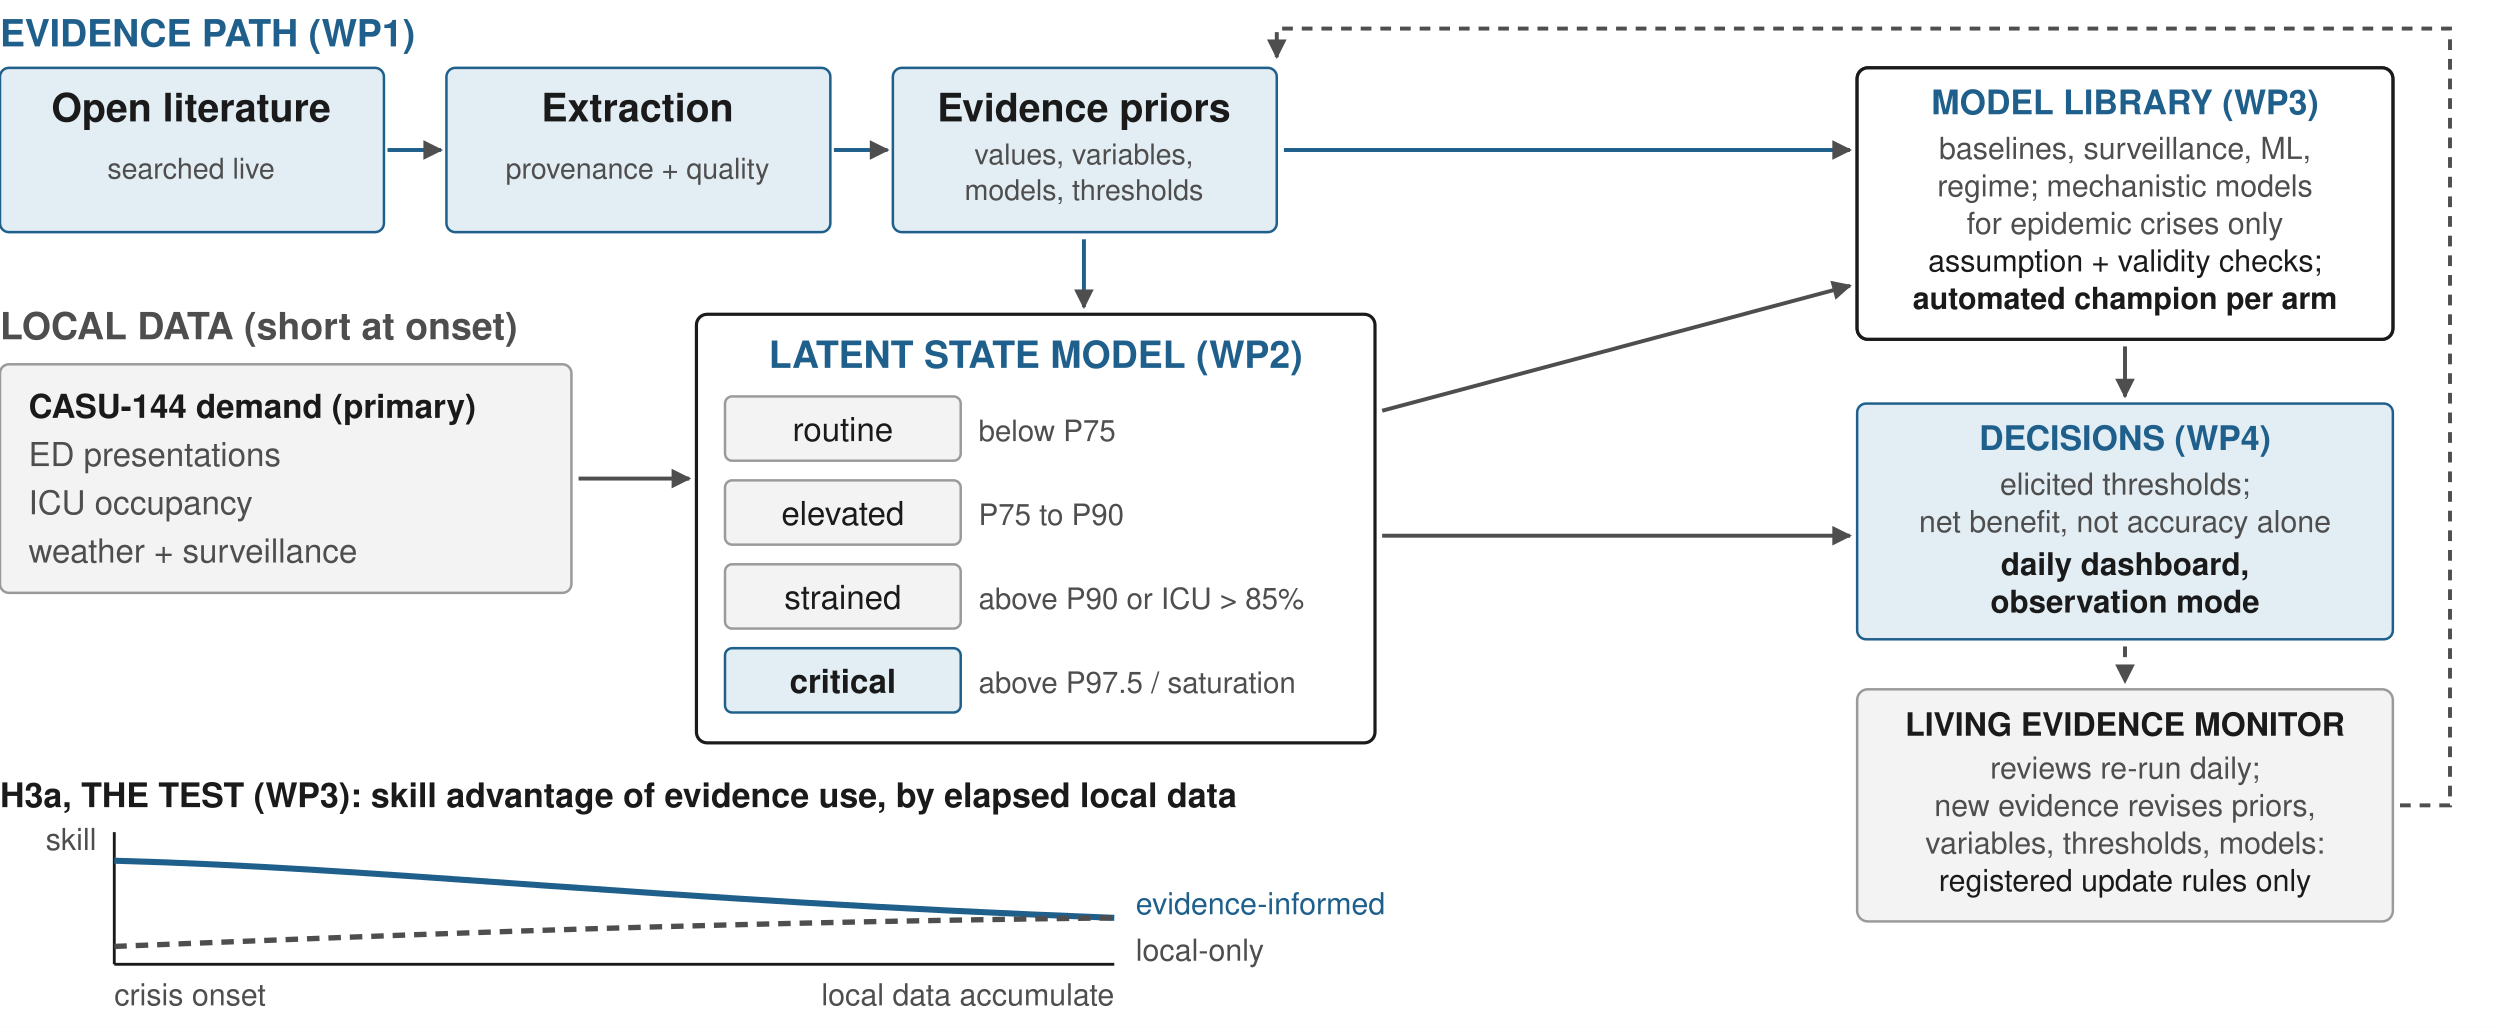
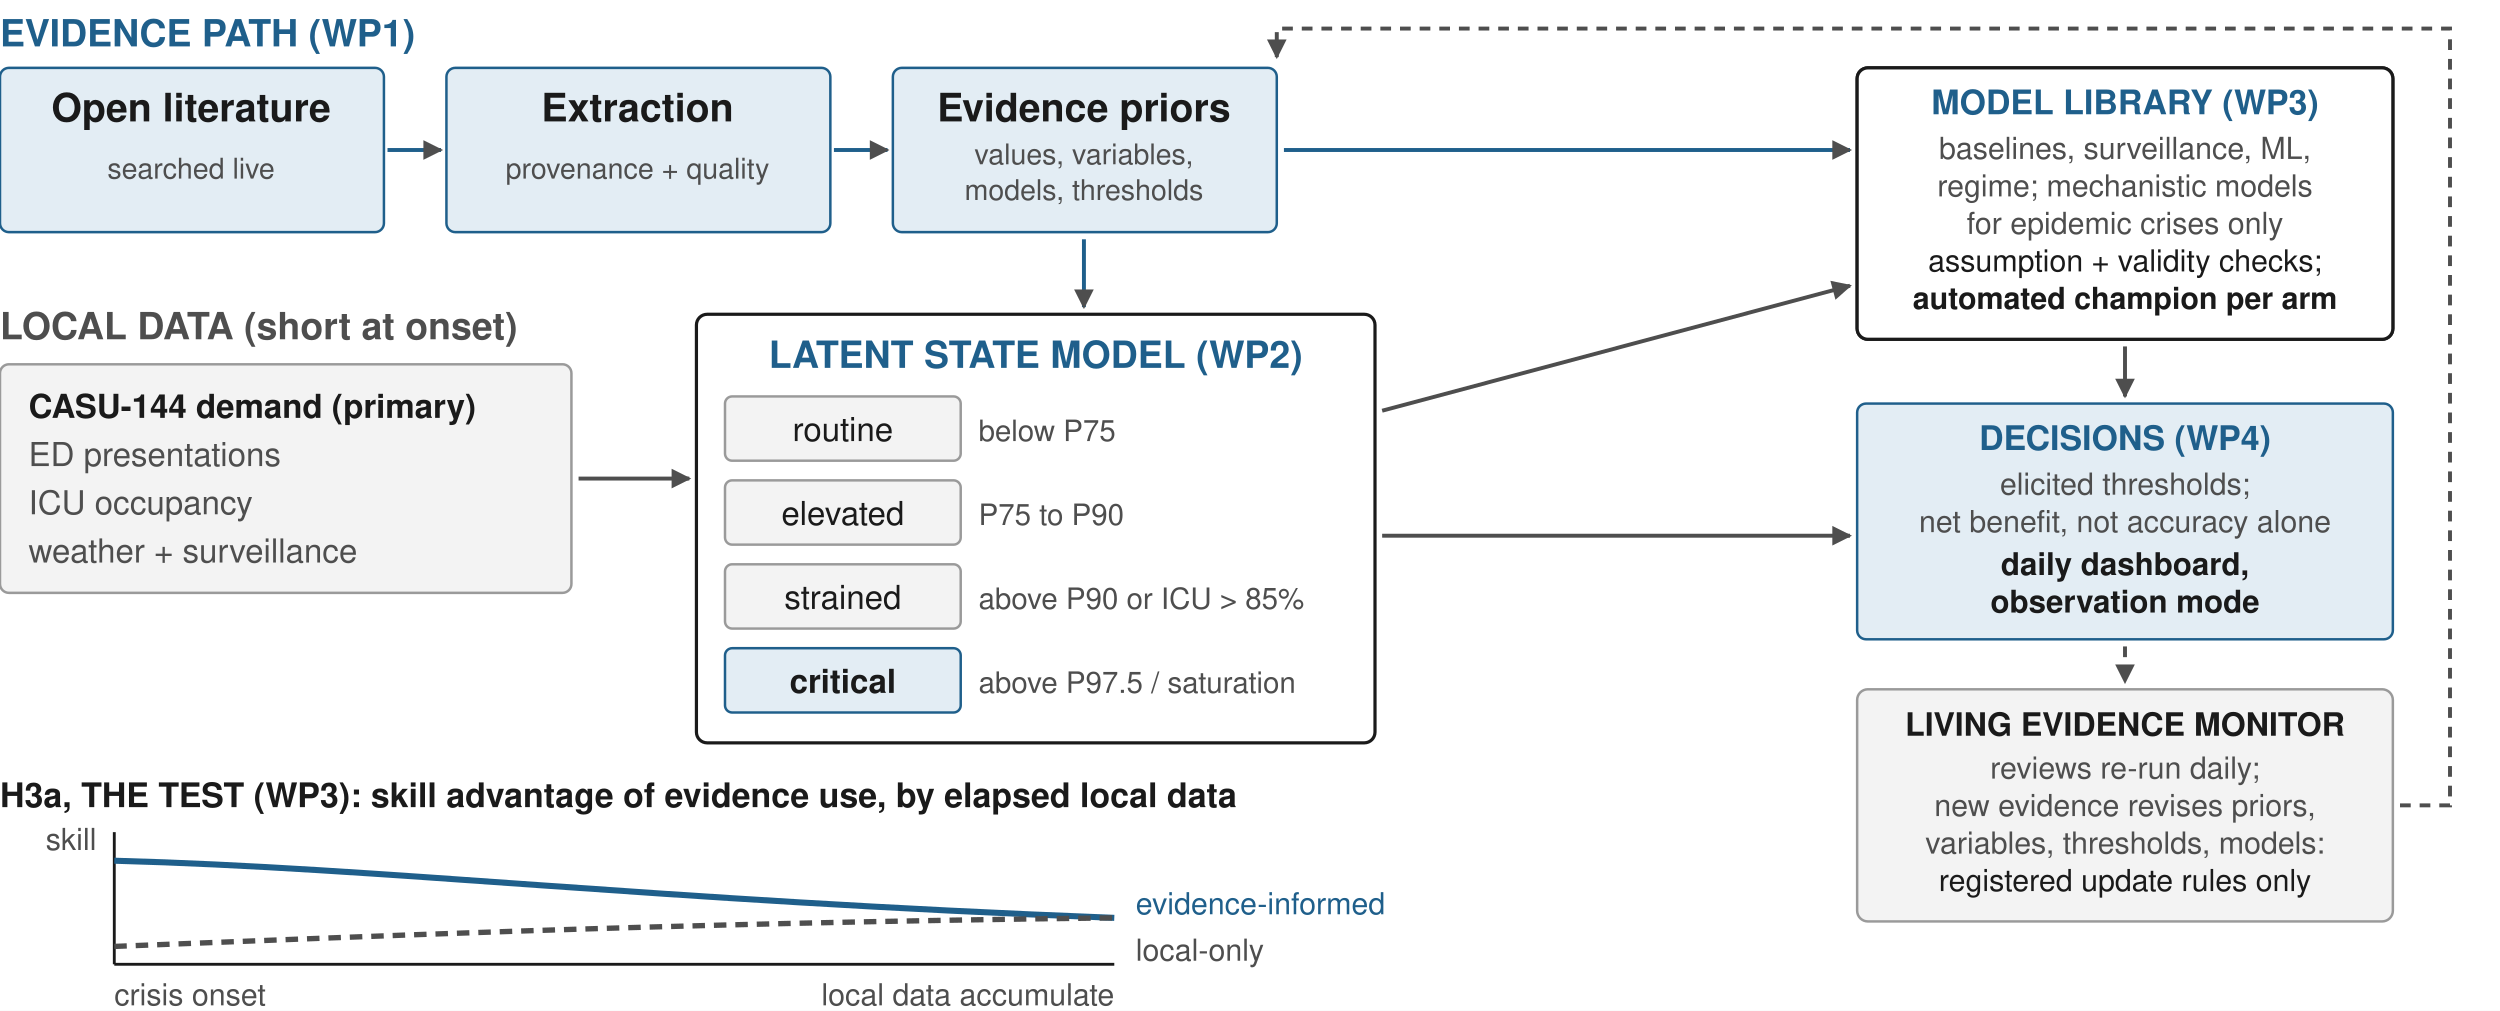
- <svg xmlns="http://www.w3.org/2000/svg" width="1400" height="575" viewBox="0 0 1400 575">
+ <svg xmlns="http://www.w3.org/2000/svg" width="1400" height="566" viewBox="0 0 1400 566">
  <defs>
    <marker id="a" viewBox="0 0 10 10" refX="9" refY="5" markerWidth="5" markerHeight="5" orient="auto-start-reverse">
      <path d="M 0 0 L 10 5 L 0 10 z" fill="#4e4e4e" />
    </marker>
  </defs>
-   <rect width="1400" height="575" fill="white" />
+   <rect width="1400" height="566" fill="white" />
  <text x="0" y="26" font-family="Helvetica, Arial, sans-serif" font-size="21" fill="#1f5f8b" text-anchor="start" font-weight="bold" font-style="normal">EVIDENCE PATH (WP1)</text>
  <rect x="0" y="38" width="215" height="92" rx="5" fill="#e3edf4" stroke="#1f5f8b" stroke-width="1.4" />
  <text x="107" y="68" font-family="Helvetica, Arial, sans-serif" font-size="22" fill="#1a1a1a" text-anchor="middle" font-weight="bold" font-style="normal">Open literature</text>
  <text x="107" y="100" font-family="Helvetica, Arial, sans-serif" font-size="16" fill="#4e4e4e" text-anchor="middle" font-weight="normal" font-style="normal">searched live</text>
  <rect x="250" y="38" width="215" height="92" rx="5" fill="#e3edf4" stroke="#1f5f8b" stroke-width="1.4" />
  <text x="357" y="68" font-family="Helvetica, Arial, sans-serif" font-size="22" fill="#1a1a1a" text-anchor="middle" font-weight="bold" font-style="normal">Extraction</text>
  <text x="357" y="100" font-family="Helvetica, Arial, sans-serif" font-size="16" fill="#4e4e4e" text-anchor="middle" font-weight="normal" font-style="normal">provenance + quality</text>
  <rect x="500" y="38" width="215" height="92" rx="5" fill="#e3edf4" stroke="#1f5f8b" stroke-width="1.4" />
  <text x="607" y="68" font-family="Helvetica, Arial, sans-serif" font-size="22" fill="#1a1a1a" text-anchor="middle" font-weight="bold" font-style="normal">Evidence priors</text>
  <text x="607" y="92" font-family="Helvetica, Arial, sans-serif" font-size="16" fill="#4e4e4e" text-anchor="middle" font-weight="normal" font-style="normal">values, variables,</text>
  <text x="607" y="112" font-family="Helvetica, Arial, sans-serif" font-size="16" fill="#4e4e4e" text-anchor="middle" font-weight="normal" font-style="normal">models, thresholds</text>
  <line x1="217" y1="84" x2="247" y2="84" stroke="#1f5f8b" stroke-width="2.2" marker-end="url(#a)" />
  <line x1="467" y1="84" x2="497" y2="84" stroke="#1f5f8b" stroke-width="2.2" marker-end="url(#a)" />
  <text x="0" y="190" font-family="Helvetica, Arial, sans-serif" font-size="21" fill="#4e4e4e" text-anchor="start" font-weight="bold" font-style="normal">LOCAL DATA (short at onset)</text>
  <rect x="0" y="204" width="320" height="128" rx="5" fill="#f3f3f3" stroke="#9a9a9a" stroke-width="1.4" />
  <text x="16" y="234" font-family="Helvetica, Arial, sans-serif" font-size="18.5" fill="#1a1a1a" text-anchor="start" font-weight="bold" font-style="normal">CASU-144 demand (primary)</text>
  <text x="16" y="261" font-family="Helvetica, Arial, sans-serif" font-size="18.5" fill="#4e4e4e" text-anchor="start" font-weight="normal" font-style="normal">ED presentations</text>
  <text x="16" y="288" font-family="Helvetica, Arial, sans-serif" font-size="18.5" fill="#4e4e4e" text-anchor="start" font-weight="normal" font-style="normal">ICU occupancy</text>
  <text x="16" y="315" font-family="Helvetica, Arial, sans-serif" font-size="18.5" fill="#4e4e4e" text-anchor="start" font-weight="normal" font-style="normal">weather + surveillance</text>
  <rect x="390" y="176" width="380" height="240" rx="6" fill="white" stroke="#1a1a1a" stroke-width="1.8" />
  <text x="580.0" y="206" font-family="Helvetica, Arial, sans-serif" font-size="21" fill="#1f5f8b" text-anchor="middle" font-weight="bold" font-style="normal">LATENT STATE MODEL (WP2)</text>
  <rect x="406" y="222" width="132" height="36" rx="4" fill="#f3f3f3" stroke="#9a9a9a" stroke-width="1.4" />
  <text x="472" y="247" font-family="Helvetica, Arial, sans-serif" font-size="18.5" fill="#1a1a1a" text-anchor="middle" font-weight="normal" font-style="normal">routine</text>
  <text x="548" y="247" font-family="Helvetica, Arial, sans-serif" font-size="16.5" fill="#4e4e4e" text-anchor="start" font-weight="normal" font-style="normal">below P75</text>
  <rect x="406" y="269" width="132" height="36" rx="4" fill="#f3f3f3" stroke="#9a9a9a" stroke-width="1.4" />
  <text x="472" y="294" font-family="Helvetica, Arial, sans-serif" font-size="18.5" fill="#1a1a1a" text-anchor="middle" font-weight="normal" font-style="normal">elevated</text>
  <text x="548" y="294" font-family="Helvetica, Arial, sans-serif" font-size="16.5" fill="#4e4e4e" text-anchor="start" font-weight="normal" font-style="normal">P75 to P90</text>
  <rect x="406" y="316" width="132" height="36" rx="4" fill="#f3f3f3" stroke="#9a9a9a" stroke-width="1.4" />
  <text x="472" y="341" font-family="Helvetica, Arial, sans-serif" font-size="18.5" fill="#1a1a1a" text-anchor="middle" font-weight="normal" font-style="normal">strained</text>
  <text x="548" y="341" font-family="Helvetica, Arial, sans-serif" font-size="16.5" fill="#4e4e4e" text-anchor="start" font-weight="normal" font-style="normal">above P90 or ICU &gt; 85%</text>
  <rect x="406" y="363" width="132" height="36" rx="4" fill="#e3edf4" stroke="#1f5f8b" stroke-width="1.4" />
  <text x="472" y="388" font-family="Helvetica, Arial, sans-serif" font-size="18.5" fill="#1a1a1a" text-anchor="middle" font-weight="bold" font-style="normal">critical</text>
  <text x="548" y="388" font-family="Helvetica, Arial, sans-serif" font-size="16.5" fill="#4e4e4e" text-anchor="start" font-weight="normal" font-style="normal">above P97.5 / saturation</text>
  <line x1="607" y1="134" x2="607" y2="172" stroke="#1f5f8b" stroke-width="2.2" marker-end="url(#a)" />
  <line x1="324" y1="268" x2="386" y2="268" stroke="#4e4e4e" stroke-width="2.2" marker-end="url(#a)" />
  <rect x="1040" y="38" width="300" height="152" rx="6" fill="white" stroke="#1a1a1a" stroke-width="1.8" />
  <rect x="1040" y="38" width="300" height="152" rx="6" fill="white" stroke="#1a1a1a" stroke-width="1.8" />
  <text x="1190.0" y="64" font-family="Helvetica, Arial, sans-serif" font-size="19" fill="#1f5f8b" text-anchor="middle" font-weight="bold" font-style="normal">MODEL LIBRARY (WP3)</text>
  <text x="1190.0" y="89" font-family="Helvetica, Arial, sans-serif" font-size="17" fill="#4e4e4e" text-anchor="middle" font-weight="normal" font-style="normal">baselines, surveillance, ML,</text>
  <text x="1190.0" y="110" font-family="Helvetica, Arial, sans-serif" font-size="17" fill="#4e4e4e" text-anchor="middle" font-weight="normal" font-style="normal">regime; mechanistic models</text>
  <text x="1190.0" y="131" font-family="Helvetica, Arial, sans-serif" font-size="17" fill="#4e4e4e" text-anchor="middle" font-weight="normal" font-style="normal">for epidemic crises only</text>
  <text x="1190.0" y="152" font-family="Helvetica, Arial, sans-serif" font-size="17" fill="#1a1a1a" text-anchor="middle" font-weight="normal" font-style="normal">assumption + validity checks;</text>
  <text x="1190.0" y="173" font-family="Helvetica, Arial, sans-serif" font-size="17" fill="#1a1a1a" text-anchor="middle" font-weight="bold" font-style="normal">automated champion per arm</text>
  <line x1="719" y1="84" x2="1036" y2="84" stroke="#1f5f8b" stroke-width="2.2" marker-end="url(#a)" />
  <line x1="774" y1="230" x2="1036" y2="160" stroke="#4e4e4e" stroke-width="2.2" marker-end="url(#a)" />
  <line x1="1190.0" y1="194" x2="1190.0" y2="222" stroke="#4e4e4e" stroke-width="2.2" marker-end="url(#a)" />
  <rect x="1040" y="226" width="300" height="132" rx="5" fill="#e3edf4" stroke="#1f5f8b" stroke-width="1.4" />
  <text x="1190.0" y="252" font-family="Helvetica, Arial, sans-serif" font-size="19" fill="#1f5f8b" text-anchor="middle" font-weight="bold" font-style="normal">DECISIONS (WP4)</text>
  <text x="1190.0" y="277" font-family="Helvetica, Arial, sans-serif" font-size="17" fill="#4e4e4e" text-anchor="middle" font-weight="normal" font-style="normal">elicited thresholds;</text>
  <text x="1190.0" y="298" font-family="Helvetica, Arial, sans-serif" font-size="17" fill="#4e4e4e" text-anchor="middle" font-weight="normal" font-style="normal">net benefit, not accuracy alone</text>
  <text x="1190.0" y="322" font-family="Helvetica, Arial, sans-serif" font-size="17.5" fill="#1a1a1a" text-anchor="middle" font-weight="bold" font-style="normal">daily dashboard,</text>
  <text x="1190.0" y="343" font-family="Helvetica, Arial, sans-serif" font-size="17.5" fill="#1a1a1a" text-anchor="middle" font-weight="bold" font-style="normal">observation mode</text>
  <line x1="774" y1="300" x2="1036" y2="300" stroke="#4e4e4e" stroke-width="2.2" marker-end="url(#a)" />
  <rect x="1040" y="386" width="300" height="130" rx="6" fill="#f3f3f3" stroke="#9a9a9a" stroke-width="1.4" />
  <text x="1190.0" y="412" font-family="Helvetica, Arial, sans-serif" font-size="18" fill="#1a1a1a" text-anchor="middle" font-weight="bold" font-style="normal">LIVING EVIDENCE MONITOR</text>
  <text x="1190.0" y="436" font-family="Helvetica, Arial, sans-serif" font-size="17" fill="#4e4e4e" text-anchor="middle" font-weight="normal" font-style="normal">reviews re-run daily;</text>
  <text x="1190.0" y="457" font-family="Helvetica, Arial, sans-serif" font-size="17" fill="#4e4e4e" text-anchor="middle" font-weight="normal" font-style="normal">new evidence revises priors,</text>
  <text x="1190.0" y="478" font-family="Helvetica, Arial, sans-serif" font-size="17" fill="#4e4e4e" text-anchor="middle" font-weight="normal" font-style="normal">variables, thresholds, models:</text>
  <text x="1190.0" y="499" font-family="Helvetica, Arial, sans-serif" font-size="17" fill="#1a1a1a" text-anchor="middle" font-weight="normal" font-style="normal">registered update rules only</text>
  <line x1="1190.0" y1="362" x2="1190.0" y2="382" stroke="#4e4e4e" stroke-width="2.2" marker-end="url(#a)" stroke-dasharray="6,5" />
  <path d="M 1344 451 L 1372 451 L 1372 16 L 715 16 L 715 32" fill="none" stroke="#4e4e4e" stroke-width="2.2" stroke-dasharray="6,5" marker-end="url(#a)" />
  <text x="0" y="452" font-family="Helvetica, Arial, sans-serif" font-size="19" fill="#1a1a1a" text-anchor="start" font-weight="bold" font-style="normal">H3a, THE TEST (WP3):  skill advantage of evidence use, by elapsed local data</text>
  <line x1="64" y1="540" x2="624" y2="540" stroke="#1a1a1a" stroke-width="1.6" />
  <line x1="64" y1="466" x2="64" y2="540" stroke="#1a1a1a" stroke-width="1.6" />
  <path d="M 64 482 C 214 486 364 504 624 514" fill="none" stroke="#1f5f8b" stroke-width="3.4" />
  <path d="M 64 530 C 194 525 364 517 624 514" fill="none" stroke="#4e4e4e" stroke-width="3" stroke-dasharray="7,5" />
  <text x="636" y="512" font-family="Helvetica, Arial, sans-serif" font-size="17" fill="#1f5f8b" text-anchor="start" font-weight="normal" font-style="normal">evidence-informed</text>
  <text x="636" y="538" font-family="Helvetica, Arial, sans-serif" font-size="17" fill="#4e4e4e" text-anchor="start" font-weight="normal" font-style="normal">local-only</text>
  <text x="54" y="476" font-family="Helvetica, Arial, sans-serif" font-size="17" fill="#4e4e4e" text-anchor="end" font-weight="normal" font-style="normal">skill</text>
  <text x="64" y="563" font-family="Helvetica, Arial, sans-serif" font-size="17" fill="#4e4e4e" text-anchor="start" font-weight="normal" font-style="normal">crisis onset</text>
  <text x="624" y="563" font-family="Helvetica, Arial, sans-serif" font-size="17" fill="#4e4e4e" text-anchor="end" font-weight="normal" font-style="normal">local data accumulate</text>
</svg>
